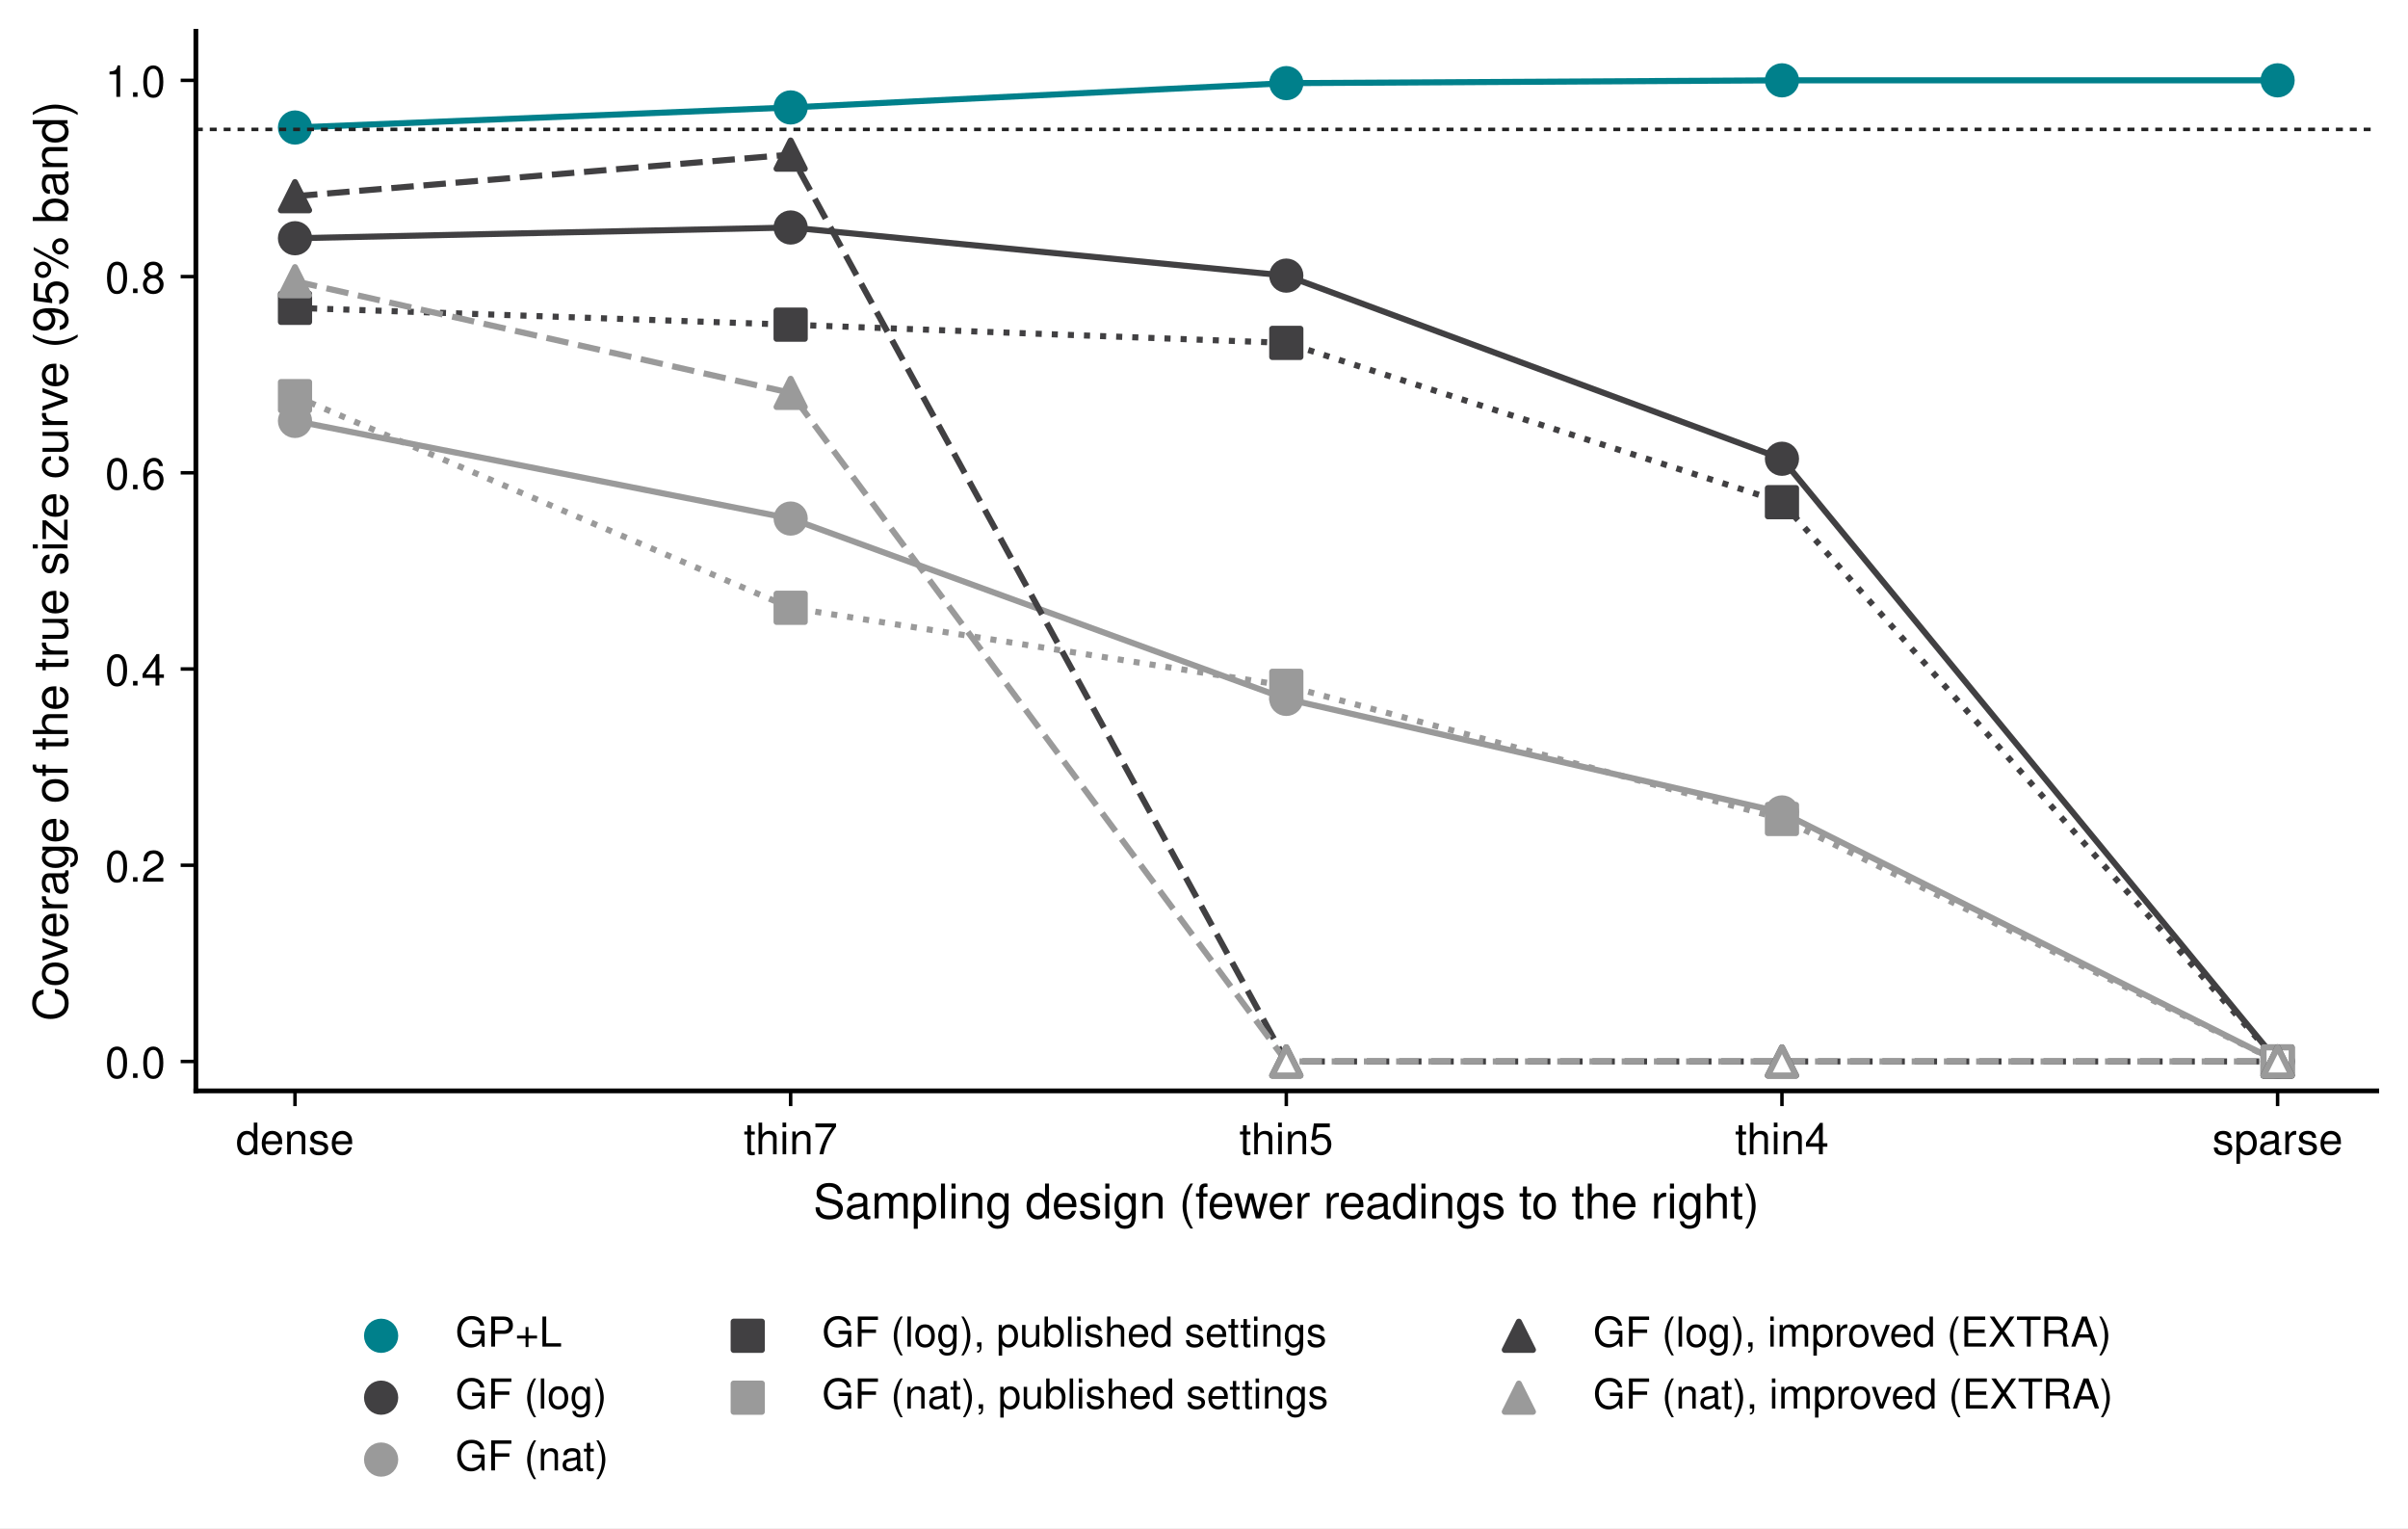
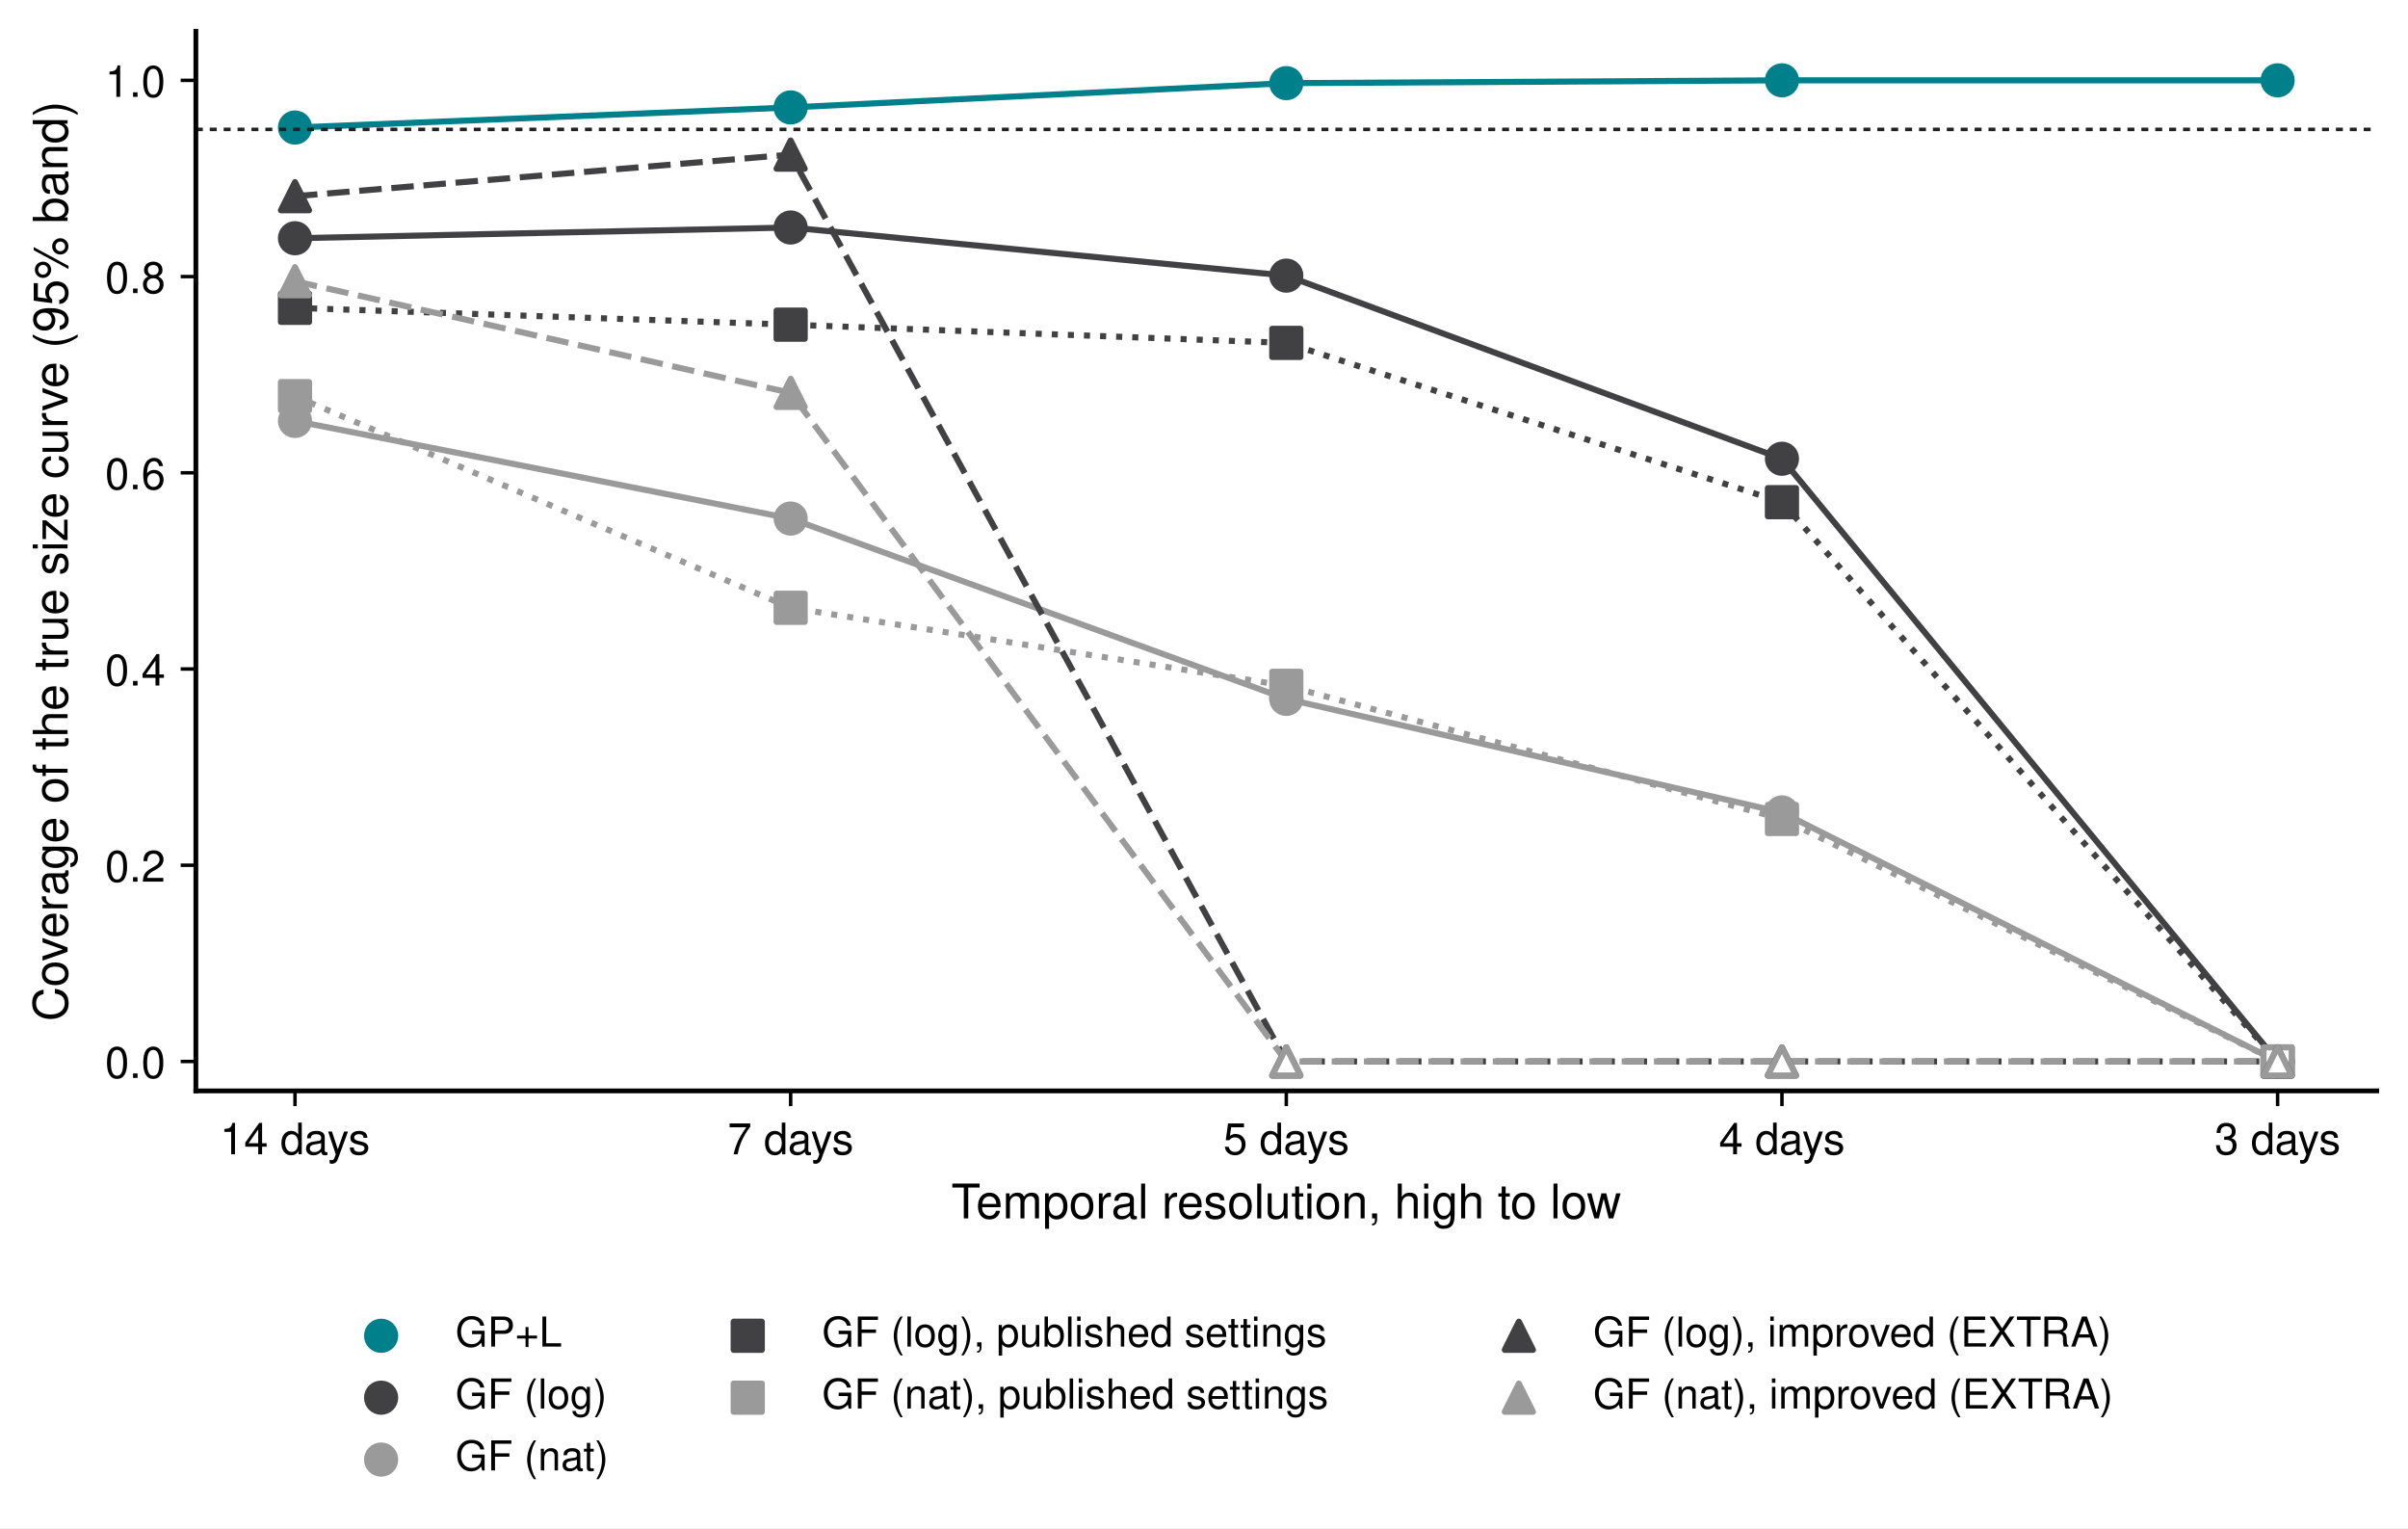
<svg xmlns="http://www.w3.org/2000/svg" xmlns:xlink="http://www.w3.org/1999/xlink" width="554.504pt" height="351.794pt" viewBox="0 0 554.504 351.794" version="1.1">
  <defs>
    <style type="text/css">*{stroke-linejoin: round; stroke-linecap: butt}</style>
  </defs>
  <g id="figure_1">
    <g id="patch_1">
      <path d="M 0 351.794  L 554.504 351.794  L 554.504 0  L 0 0  z " style="fill: #ffffff" />
    </g>
    <g id="axes_1">
      <g id="patch_2">
        <path d="M 45.104 251.136  L 547.304 251.136  L 547.304 7.2  L 45.104 7.2  z " style="fill: #ffffff" />
      </g>
      <g id="line2d_1">
-         <path d="M 67.931 29.356  L 182.068 24.732  L 296.204 19.139  L 410.34 18.493  L 524.477 18.493  " clip-path="url(#p032ab3deed)" style="fill: none; stroke: #00808b; stroke-width: 1.4; stroke-linecap: square" />
+         <path d="M 67.931 29.356  L 182.068 24.732  L 296.204 19.139  L 410.34 18.493  L 524.477 18.493  " clip-path="url(#p7ebe2e432c)" style="fill: none; stroke: #00808b; stroke-width: 1.4; stroke-linecap: square" />
      </g>
      <g id="line2d_2">
-         <path d="M 67.931 54.847  L 182.068 52.373  L 296.204 63.452  L 410.34 105.613  L 524.477 244.36  " clip-path="url(#p032ab3deed)" style="fill: none; stroke: #414042; stroke-width: 1.4; stroke-linecap: square" />
+         <path d="M 67.931 54.847  L 182.068 52.373  L 296.204 63.452  L 410.34 105.613  L 524.477 244.36  " clip-path="url(#p7ebe2e432c)" style="fill: none; stroke: #414042; stroke-width: 1.4; stroke-linecap: square" />
      </g>
      <g id="line2d_3">
-         <path d="M 67.931 96.901  L 182.068 119.38  L 296.204 160.897  L 410.34 187.033  L 524.477 244.36  " clip-path="url(#p032ab3deed)" style="fill: none; stroke: #9a9a9a; stroke-width: 1.4; stroke-linecap: square" />
+         <path d="M 67.931 96.901  L 182.068 119.38  L 296.204 160.897  L 410.34 187.033  L 524.477 244.36  " clip-path="url(#p7ebe2e432c)" style="fill: none; stroke: #9a9a9a; stroke-width: 1.4; stroke-linecap: square" />
      </g>
      <g id="line2d_4">
-         <path d="M 67.931 70.873  L 182.068 74.745  L 296.204 78.94  L 410.34 115.616  L 524.477 244.36  " clip-path="url(#p032ab3deed)" style="fill: none; stroke-dasharray: 1.4,2.31; stroke-dashoffset: 0; stroke: #414042; stroke-width: 1.4" />
+         <path d="M 67.931 70.873  L 182.068 74.745  L 296.204 78.94  L 410.34 115.616  L 524.477 244.36  " clip-path="url(#p7ebe2e432c)" style="fill: none; stroke-dasharray: 1.4,2.31; stroke-dashoffset: 0; stroke: #414042; stroke-width: 1.4" />
      </g>
      <g id="line2d_5">
-         <path d="M 67.931 91.201  L 182.068 139.924  L 296.204 157.885  L 410.34 188.539  L 524.477 244.36  " clip-path="url(#p032ab3deed)" style="fill: none; stroke-dasharray: 1.4,2.31; stroke-dashoffset: 0; stroke: #9a9a9a; stroke-width: 1.4" />
+         <path d="M 67.931 91.201  L 182.068 139.924  L 296.204 157.885  L 410.34 188.539  L 524.477 244.36  " clip-path="url(#p7ebe2e432c)" style="fill: none; stroke-dasharray: 1.4,2.31; stroke-dashoffset: 0; stroke: #9a9a9a; stroke-width: 1.4" />
      </g>
      <g id="line2d_6">
-         <path d="M 67.931 45.167  L 182.068 35.595  L 296.204 244.36  L 410.34 244.36  L 524.477 244.36  " clip-path="url(#p032ab3deed)" style="fill: none; stroke-dasharray: 5.18,2.24; stroke-dashoffset: 0; stroke: #414042; stroke-width: 1.4" />
+         <path d="M 67.931 45.167  L 182.068 35.595  L 296.204 244.36  L 410.34 244.36  L 524.477 244.36  " clip-path="url(#p7ebe2e432c)" style="fill: none; stroke-dasharray: 5.18,2.24; stroke-dashoffset: 0; stroke: #414042; stroke-width: 1.4" />
      </g>
      <g id="line2d_7">
-         <path d="M 67.931 64.742  L 182.068 90.448  L 296.204 244.36  L 410.34 244.36  L 524.477 244.36  " clip-path="url(#p032ab3deed)" style="fill: none; stroke-dasharray: 5.18,2.24; stroke-dashoffset: 0; stroke: #9a9a9a; stroke-width: 1.4" />
+         <path d="M 67.931 64.742  L 182.068 90.448  L 296.204 244.36  L 410.34 244.36  L 524.477 244.36  " clip-path="url(#p7ebe2e432c)" style="fill: none; stroke-dasharray: 5.18,2.24; stroke-dashoffset: 0; stroke: #9a9a9a; stroke-width: 1.4" />
      </g>
      <g id="matplotlib.axis_1">
        <g id="xtick_1">
          <g id="line2d_8">
            <defs>
-               <path id="m0afac8bb60" d="M 0 0  L 0 3.5  " style="stroke: #000000; stroke-width: 0.8" />
+               <path id="m2bc9b058b6" d="M 0 0  L 0 3.5  " style="stroke: #000000; stroke-width: 0.8" />
            </defs>
            <g>
-               <use xlink:href="#m0afac8bb60" x="67.931" y="251.136" style="stroke: #000000; stroke-width: 0.8" />
+               <use xlink:href="#m2bc9b058b6" x="67.931" y="251.136" style="stroke: #000000; stroke-width: 0.8" />
            </g>
          </g>
          <g id="text_1">
-             <text style="font-size: 10px; font-family: 'Public Sans', 'Segoe UI', 'Helvetica', 'Arial', 'DejaVu Sans', sans-serif; text-anchor: middle" x="67.931" y="265.734" transform="rotate(-0 67.93126 265.7344)">dense</text>
+             <text style="font-size: 10px; font-family: 'Public Sans', 'Segoe UI', 'Helvetica', 'Arial', 'DejaVu Sans', sans-serif; text-anchor: middle" x="67.931" y="265.734" transform="rotate(-0 67.93126 265.7344)">14 days</text>
          </g>
        </g>
        <g id="xtick_2">
          <g id="line2d_9">
            <g>
-               <use xlink:href="#m0afac8bb60" x="182.068" y="251.136" style="stroke: #000000; stroke-width: 0.8" />
+               <use xlink:href="#m2bc9b058b6" x="182.068" y="251.136" style="stroke: #000000; stroke-width: 0.8" />
            </g>
          </g>
          <g id="text_2">
-             <text style="font-size: 10px; font-family: 'Public Sans', 'Segoe UI', 'Helvetica', 'Arial', 'DejaVu Sans', sans-serif; text-anchor: middle" x="182.068" y="265.734" transform="rotate(-0 182.0676 265.7344)">thin7</text>
+             <text style="font-size: 10px; font-family: 'Public Sans', 'Segoe UI', 'Helvetica', 'Arial', 'DejaVu Sans', sans-serif; text-anchor: middle" x="182.068" y="265.734" transform="rotate(-0 182.0676 265.7344)">7 days</text>
          </g>
        </g>
        <g id="xtick_3">
          <g id="line2d_10">
            <g>
-               <use xlink:href="#m0afac8bb60" x="296.204" y="251.136" style="stroke: #000000; stroke-width: 0.8" />
+               <use xlink:href="#m2bc9b058b6" x="296.204" y="251.136" style="stroke: #000000; stroke-width: 0.8" />
            </g>
          </g>
          <g id="text_3">
-             <text style="font-size: 10px; font-family: 'Public Sans', 'Segoe UI', 'Helvetica', 'Arial', 'DejaVu Sans', sans-serif; text-anchor: middle" x="296.204" y="265.734" transform="rotate(-0 296.204 265.7344)">thin5</text>
+             <text style="font-size: 10px; font-family: 'Public Sans', 'Segoe UI', 'Helvetica', 'Arial', 'DejaVu Sans', sans-serif; text-anchor: middle" x="296.204" y="265.734" transform="rotate(-0 296.204 265.7344)">5 days</text>
          </g>
        </g>
        <g id="xtick_4">
          <g id="line2d_11">
            <g>
-               <use xlink:href="#m0afac8bb60" x="410.34" y="251.136" style="stroke: #000000; stroke-width: 0.8" />
+               <use xlink:href="#m2bc9b058b6" x="410.34" y="251.136" style="stroke: #000000; stroke-width: 0.8" />
            </g>
          </g>
          <g id="text_4">
-             <text style="font-size: 10px; font-family: 'Public Sans', 'Segoe UI', 'Helvetica', 'Arial', 'DejaVu Sans', sans-serif; text-anchor: middle" x="410.34" y="265.734" transform="rotate(-0 410.3403 265.7344)">thin4</text>
+             <text style="font-size: 10px; font-family: 'Public Sans', 'Segoe UI', 'Helvetica', 'Arial', 'DejaVu Sans', sans-serif; text-anchor: middle" x="410.34" y="265.734" transform="rotate(-0 410.3403 265.7344)">4 days</text>
          </g>
        </g>
        <g id="xtick_5">
          <g id="line2d_12">
            <g>
-               <use xlink:href="#m0afac8bb60" x="524.477" y="251.136" style="stroke: #000000; stroke-width: 0.8" />
+               <use xlink:href="#m2bc9b058b6" x="524.477" y="251.136" style="stroke: #000000; stroke-width: 0.8" />
            </g>
          </g>
          <g id="text_5">
-             <text style="font-size: 10px; font-family: 'Public Sans', 'Segoe UI', 'Helvetica', 'Arial', 'DejaVu Sans', sans-serif; text-anchor: middle" x="524.477" y="265.734" transform="rotate(-0 524.4767 265.7337)">sparse</text>
+             <text style="font-size: 10px; font-family: 'Public Sans', 'Segoe UI', 'Helvetica', 'Arial', 'DejaVu Sans', sans-serif; text-anchor: middle" x="524.477" y="265.734" transform="rotate(-0 524.4767 265.7344)">3 days</text>
          </g>
        </g>
        <g id="text_6">
-           <text style="font-size: 11px; font-family: 'Public Sans', 'Segoe UI', 'Helvetica', 'Arial', 'DejaVu Sans', sans-serif; text-anchor: middle" x="296.204" y="280.495" transform="rotate(-0 296.204 280.4951)">Sampling design (fewer readings to the right)</text>
+           <text style="font-size: 11px; font-family: 'Public Sans', 'Segoe UI', 'Helvetica', 'Arial', 'DejaVu Sans', sans-serif; text-anchor: middle" x="296.204" y="280.495" transform="rotate(-0 296.204 280.4951)">Temporal resolution, high to low</text>
        </g>
      </g>
      <g id="matplotlib.axis_2">
        <g id="ytick_1">
          <g id="line2d_13">
            <defs>
-               <path id="mad61d6637b" d="M 0 0  L -3.5 0  " style="stroke: #000000; stroke-width: 0.8" />
+               <path id="m1e3c55f3c9" d="M 0 0  L -3.5 0  " style="stroke: #000000; stroke-width: 0.8" />
            </defs>
            <g>
-               <use xlink:href="#mad61d6637b" x="45.104" y="244.36" style="stroke: #000000; stroke-width: 0.8" />
+               <use xlink:href="#m1e3c55f3c9" x="45.104" y="244.36" style="stroke: #000000; stroke-width: 0.8" />
            </g>
          </g>
          <g id="text_7">
            <text style="font-size: 10px; font-family: 'Public Sans', 'Segoe UI', 'Helvetica', 'Arial', 'DejaVu Sans', sans-serif; text-anchor: end" x="38.104" y="248.159" transform="rotate(-0 38.10398 248.1588)">0.0</text>
          </g>
        </g>
        <g id="ytick_2">
          <g id="line2d_14">
            <g>
-               <use xlink:href="#mad61d6637b" x="45.104" y="199.187" style="stroke: #000000; stroke-width: 0.8" />
+               <use xlink:href="#m1e3c55f3c9" x="45.104" y="199.187" style="stroke: #000000; stroke-width: 0.8" />
            </g>
          </g>
          <g id="text_8">
            <text style="font-size: 10px; font-family: 'Public Sans', 'Segoe UI', 'Helvetica', 'Arial', 'DejaVu Sans', sans-serif; text-anchor: end" x="38.104" y="202.985" transform="rotate(-0 38.10398 202.9855)">0.2</text>
          </g>
        </g>
        <g id="ytick_3">
          <g id="line2d_15">
            <g>
-               <use xlink:href="#mad61d6637b" x="45.104" y="154.013" style="stroke: #000000; stroke-width: 0.8" />
+               <use xlink:href="#m1e3c55f3c9" x="45.104" y="154.013" style="stroke: #000000; stroke-width: 0.8" />
            </g>
          </g>
          <g id="text_9">
            <text style="font-size: 10px; font-family: 'Public Sans', 'Segoe UI', 'Helvetica', 'Arial', 'DejaVu Sans', sans-serif; text-anchor: end" x="38.104" y="157.812" transform="rotate(-0 38.10398 157.8122)">0.4</text>
          </g>
        </g>
        <g id="ytick_4">
          <g id="line2d_16">
            <g>
-               <use xlink:href="#mad61d6637b" x="45.104" y="108.84" style="stroke: #000000; stroke-width: 0.8" />
+               <use xlink:href="#m1e3c55f3c9" x="45.104" y="108.84" style="stroke: #000000; stroke-width: 0.8" />
            </g>
          </g>
          <g id="text_10">
            <text style="font-size: 10px; font-family: 'Public Sans', 'Segoe UI', 'Helvetica', 'Arial', 'DejaVu Sans', sans-serif; text-anchor: end" x="38.104" y="112.639" transform="rotate(-0 38.10398 112.6388)">0.6</text>
          </g>
        </g>
        <g id="ytick_5">
          <g id="line2d_17">
            <g>
-               <use xlink:href="#mad61d6637b" x="45.104" y="63.667" style="stroke: #000000; stroke-width: 0.8" />
+               <use xlink:href="#m1e3c55f3c9" x="45.104" y="63.667" style="stroke: #000000; stroke-width: 0.8" />
            </g>
          </g>
          <g id="text_11">
            <text style="font-size: 10px; font-family: 'Public Sans', 'Segoe UI', 'Helvetica', 'Arial', 'DejaVu Sans', sans-serif; text-anchor: end" x="38.104" y="67.465" transform="rotate(-0 38.10398 67.4655)">0.8</text>
          </g>
        </g>
        <g id="ytick_6">
          <g id="line2d_18">
            <g>
-               <use xlink:href="#mad61d6637b" x="45.104" y="18.493" style="stroke: #000000; stroke-width: 0.8" />
+               <use xlink:href="#m1e3c55f3c9" x="45.104" y="18.493" style="stroke: #000000; stroke-width: 0.8" />
            </g>
          </g>
          <g id="text_12">
            <text style="font-size: 10px; font-family: 'Public Sans', 'Segoe UI', 'Helvetica', 'Arial', 'DejaVu Sans', sans-serif; text-anchor: end" x="38.104" y="22.292" transform="rotate(-0 38.10398 22.29216)">1.0</text>
          </g>
        </g>
        <g id="text_13">
          <text style="font-size: 11px; font-family: 'Public Sans', 'Segoe UI', 'Helvetica', 'Arial', 'DejaVu Sans', sans-serif; text-anchor: middle" x="15.558" y="129.168" transform="rotate(-90 15.55828 129.168)">Coverage of the true size curve (95% band)</text>
        </g>
      </g>
      <g id="PathCollection_1">
        <defs>
-           <path id="C0_0_3eb485356e" d="M 0 3.24  C 0.859 3.24 1.684 2.899 2.291 2.291  C 2.899 1.684 3.24 0.859 3.24 -0  C 3.24 -0.859 2.899 -1.684 2.291 -2.291  C 1.684 -2.899 0.859 -3.24 0 -3.24  C -0.859 -3.24 -1.684 -2.899 -2.291 -2.291  C -2.899 -1.684 -3.24 -0.859 -3.24 0  C -3.24 0.859 -2.899 1.684 -2.291 2.291  C -1.684 2.899 -0.859 3.24 0 3.24  z " />
+           <path id="C0_0_98a75795ef" d="M 0 3.24  C 0.859 3.24 1.684 2.899 2.291 2.291  C 2.899 1.684 3.24 0.859 3.24 -0  C 3.24 -0.859 2.899 -1.684 2.291 -2.291  C 1.684 -2.899 0.859 -3.24 0 -3.24  C -0.859 -3.24 -1.684 -2.899 -2.291 -2.291  C -2.899 -1.684 -3.24 -0.859 -3.24 0  C -3.24 0.859 -2.899 1.684 -2.291 2.291  C -1.684 2.899 -0.859 3.24 0 3.24  z " />
        </defs>
-         <g clip-path="url(#p032ab3deed)">
-           <use xlink:href="#C0_0_3eb485356e" x="67.931" y="29.356" style="fill: #00808b; stroke: #00808b; stroke-width: 1.4" />
-         </g>
-         <g clip-path="url(#p032ab3deed)">
-           <use xlink:href="#C0_0_3eb485356e" x="182.068" y="24.732" style="fill: #00808b; stroke: #00808b; stroke-width: 1.4" />
-         </g>
-         <g clip-path="url(#p032ab3deed)">
-           <use xlink:href="#C0_0_3eb485356e" x="296.204" y="19.139" style="fill: #00808b; stroke: #00808b; stroke-width: 1.4" />
-         </g>
-         <g clip-path="url(#p032ab3deed)">
-           <use xlink:href="#C0_0_3eb485356e" x="410.34" y="18.493" style="fill: #00808b; stroke: #00808b; stroke-width: 1.4" />
-         </g>
-         <g clip-path="url(#p032ab3deed)">
-           <use xlink:href="#C0_0_3eb485356e" x="524.477" y="18.493" style="fill: #00808b; stroke: #00808b; stroke-width: 1.4" />
+         <g clip-path="url(#p7ebe2e432c)">
+           <use xlink:href="#C0_0_98a75795ef" x="67.931" y="29.356" style="fill: #00808b; stroke: #00808b; stroke-width: 1.4" />
+         </g>
+         <g clip-path="url(#p7ebe2e432c)">
+           <use xlink:href="#C0_0_98a75795ef" x="182.068" y="24.732" style="fill: #00808b; stroke: #00808b; stroke-width: 1.4" />
+         </g>
+         <g clip-path="url(#p7ebe2e432c)">
+           <use xlink:href="#C0_0_98a75795ef" x="296.204" y="19.139" style="fill: #00808b; stroke: #00808b; stroke-width: 1.4" />
+         </g>
+         <g clip-path="url(#p7ebe2e432c)">
+           <use xlink:href="#C0_0_98a75795ef" x="410.34" y="18.493" style="fill: #00808b; stroke: #00808b; stroke-width: 1.4" />
+         </g>
+         <g clip-path="url(#p7ebe2e432c)">
+           <use xlink:href="#C0_0_98a75795ef" x="524.477" y="18.493" style="fill: #00808b; stroke: #00808b; stroke-width: 1.4" />
        </g>
      </g>
      <g id="PathCollection_2">
        <defs>
-           <path id="C1_0_66f23f0544" d="M 0 3.24  C 0.859 3.24 1.684 2.899 2.291 2.291  C 2.899 1.684 3.24 0.859 3.24 -0  C 3.24 -0.859 2.899 -1.684 2.291 -2.291  C 1.684 -2.899 0.859 -3.24 0 -3.24  C -0.859 -3.24 -1.684 -2.899 -2.291 -2.291  C -2.899 -1.684 -3.24 -0.859 -3.24 0  C -3.24 0.859 -2.899 1.684 -2.291 2.291  C -1.684 2.899 -0.859 3.24 0 3.24  z " />
+           <path id="C1_0_07567e90c5" d="M 0 3.24  C 0.859 3.24 1.684 2.899 2.291 2.291  C 2.899 1.684 3.24 0.859 3.24 -0  C 3.24 -0.859 2.899 -1.684 2.291 -2.291  C 1.684 -2.899 0.859 -3.24 0 -3.24  C -0.859 -3.24 -1.684 -2.899 -2.291 -2.291  C -2.899 -1.684 -3.24 -0.859 -3.24 0  C -3.24 0.859 -2.899 1.684 -2.291 2.291  C -1.684 2.899 -0.859 3.24 0 3.24  z " />
        </defs>
-         <g clip-path="url(#p032ab3deed)">
-           <use xlink:href="#C1_0_66f23f0544" x="67.931" y="54.847" style="fill: #414042; stroke: #414042; stroke-width: 1.4" />
-         </g>
-         <g clip-path="url(#p032ab3deed)">
-           <use xlink:href="#C1_0_66f23f0544" x="182.068" y="52.373" style="fill: #414042; stroke: #414042; stroke-width: 1.4" />
-         </g>
-         <g clip-path="url(#p032ab3deed)">
-           <use xlink:href="#C1_0_66f23f0544" x="296.204" y="63.452" style="fill: #414042; stroke: #414042; stroke-width: 1.4" />
-         </g>
-         <g clip-path="url(#p032ab3deed)">
-           <use xlink:href="#C1_0_66f23f0544" x="410.34" y="105.613" style="fill: #414042; stroke: #414042; stroke-width: 1.4" />
-         </g>
-         <g clip-path="url(#p032ab3deed)">
-           <use xlink:href="#C1_0_66f23f0544" x="524.477" y="244.36" style="fill: #ffffff; stroke: #414042; stroke-width: 1.4" />
+         <g clip-path="url(#p7ebe2e432c)">
+           <use xlink:href="#C1_0_07567e90c5" x="67.931" y="54.847" style="fill: #414042; stroke: #414042; stroke-width: 1.4" />
+         </g>
+         <g clip-path="url(#p7ebe2e432c)">
+           <use xlink:href="#C1_0_07567e90c5" x="182.068" y="52.373" style="fill: #414042; stroke: #414042; stroke-width: 1.4" />
+         </g>
+         <g clip-path="url(#p7ebe2e432c)">
+           <use xlink:href="#C1_0_07567e90c5" x="296.204" y="63.452" style="fill: #414042; stroke: #414042; stroke-width: 1.4" />
+         </g>
+         <g clip-path="url(#p7ebe2e432c)">
+           <use xlink:href="#C1_0_07567e90c5" x="410.34" y="105.613" style="fill: #414042; stroke: #414042; stroke-width: 1.4" />
+         </g>
+         <g clip-path="url(#p7ebe2e432c)">
+           <use xlink:href="#C1_0_07567e90c5" x="524.477" y="244.36" style="fill: #ffffff; stroke: #414042; stroke-width: 1.4" />
        </g>
      </g>
      <g id="PathCollection_3">
        <defs>
-           <path id="C2_0_12e385ff1c" d="M 0 3.24  C 0.859 3.24 1.684 2.899 2.291 2.291  C 2.899 1.684 3.24 0.859 3.24 -0  C 3.24 -0.859 2.899 -1.684 2.291 -2.291  C 1.684 -2.899 0.859 -3.24 0 -3.24  C -0.859 -3.24 -1.684 -2.899 -2.291 -2.291  C -2.899 -1.684 -3.24 -0.859 -3.24 0  C -3.24 0.859 -2.899 1.684 -2.291 2.291  C -1.684 2.899 -0.859 3.24 0 3.24  z " />
+           <path id="C2_0_59de5bf896" d="M 0 3.24  C 0.859 3.24 1.684 2.899 2.291 2.291  C 2.899 1.684 3.24 0.859 3.24 -0  C 3.24 -0.859 2.899 -1.684 2.291 -2.291  C 1.684 -2.899 0.859 -3.24 0 -3.24  C -0.859 -3.24 -1.684 -2.899 -2.291 -2.291  C -2.899 -1.684 -3.24 -0.859 -3.24 0  C -3.24 0.859 -2.899 1.684 -2.291 2.291  C -1.684 2.899 -0.859 3.24 0 3.24  z " />
        </defs>
-         <g clip-path="url(#p032ab3deed)">
-           <use xlink:href="#C2_0_12e385ff1c" x="67.931" y="96.901" style="fill: #9a9a9a; stroke: #9a9a9a; stroke-width: 1.4" />
-         </g>
-         <g clip-path="url(#p032ab3deed)">
-           <use xlink:href="#C2_0_12e385ff1c" x="182.068" y="119.38" style="fill: #9a9a9a; stroke: #9a9a9a; stroke-width: 1.4" />
-         </g>
-         <g clip-path="url(#p032ab3deed)">
-           <use xlink:href="#C2_0_12e385ff1c" x="296.204" y="160.897" style="fill: #9a9a9a; stroke: #9a9a9a; stroke-width: 1.4" />
-         </g>
-         <g clip-path="url(#p032ab3deed)">
-           <use xlink:href="#C2_0_12e385ff1c" x="410.34" y="187.033" style="fill: #9a9a9a; stroke: #9a9a9a; stroke-width: 1.4" />
-         </g>
-         <g clip-path="url(#p032ab3deed)">
-           <use xlink:href="#C2_0_12e385ff1c" x="524.477" y="244.36" style="fill: #ffffff; stroke: #9a9a9a; stroke-width: 1.4" />
+         <g clip-path="url(#p7ebe2e432c)">
+           <use xlink:href="#C2_0_59de5bf896" x="67.931" y="96.901" style="fill: #9a9a9a; stroke: #9a9a9a; stroke-width: 1.4" />
+         </g>
+         <g clip-path="url(#p7ebe2e432c)">
+           <use xlink:href="#C2_0_59de5bf896" x="182.068" y="119.38" style="fill: #9a9a9a; stroke: #9a9a9a; stroke-width: 1.4" />
+         </g>
+         <g clip-path="url(#p7ebe2e432c)">
+           <use xlink:href="#C2_0_59de5bf896" x="296.204" y="160.897" style="fill: #9a9a9a; stroke: #9a9a9a; stroke-width: 1.4" />
+         </g>
+         <g clip-path="url(#p7ebe2e432c)">
+           <use xlink:href="#C2_0_59de5bf896" x="410.34" y="187.033" style="fill: #9a9a9a; stroke: #9a9a9a; stroke-width: 1.4" />
+         </g>
+         <g clip-path="url(#p7ebe2e432c)">
+           <use xlink:href="#C2_0_59de5bf896" x="524.477" y="244.36" style="fill: #ffffff; stroke: #9a9a9a; stroke-width: 1.4" />
        </g>
      </g>
      <g id="PathCollection_4">
-         <path d="M 64.691 74.113  L 71.172 74.113  L 71.172 67.633  L 64.691 67.633  z " clip-path="url(#p032ab3deed)" style="fill: #414042; stroke: #414042; stroke-width: 1.4" />
-         <path d="M 178.827 77.985  L 185.308 77.985  L 185.308 71.505  L 178.827 71.505  z " clip-path="url(#p032ab3deed)" style="fill: #414042; stroke: #414042; stroke-width: 1.4" />
-         <path d="M 292.964 82.18  L 299.444 82.18  L 299.444 75.699  L 292.964 75.699  z " clip-path="url(#p032ab3deed)" style="fill: #414042; stroke: #414042; stroke-width: 1.4" />
-         <path d="M 407.1 118.856  L 413.581 118.856  L 413.581 112.376  L 407.1 112.376  z " clip-path="url(#p032ab3deed)" style="fill: #414042; stroke: #414042; stroke-width: 1.4" />
-         <path d="M 521.236 247.6  L 527.717 247.6  L 527.717 241.12  L 521.236 241.12  z " clip-path="url(#p032ab3deed)" style="fill: #ffffff; stroke: #414042; stroke-width: 1.4" />
+         <path d="M 64.691 74.113  L 71.172 74.113  L 71.172 67.633  L 64.691 67.633  z " clip-path="url(#p7ebe2e432c)" style="fill: #414042; stroke: #414042; stroke-width: 1.4" />
+         <path d="M 178.827 77.985  L 185.308 77.985  L 185.308 71.505  L 178.827 71.505  z " clip-path="url(#p7ebe2e432c)" style="fill: #414042; stroke: #414042; stroke-width: 1.4" />
+         <path d="M 292.964 82.18  L 299.444 82.18  L 299.444 75.699  L 292.964 75.699  z " clip-path="url(#p7ebe2e432c)" style="fill: #414042; stroke: #414042; stroke-width: 1.4" />
+         <path d="M 407.1 118.856  L 413.581 118.856  L 413.581 112.376  L 407.1 112.376  z " clip-path="url(#p7ebe2e432c)" style="fill: #414042; stroke: #414042; stroke-width: 1.4" />
+         <path d="M 521.236 247.6  L 527.717 247.6  L 527.717 241.12  L 521.236 241.12  z " clip-path="url(#p7ebe2e432c)" style="fill: #ffffff; stroke: #414042; stroke-width: 1.4" />
      </g>
      <g id="PathCollection_5">
-         <path d="M 64.691 94.441  L 71.172 94.441  L 71.172 87.961  L 64.691 87.961  z " clip-path="url(#p032ab3deed)" style="fill: #9a9a9a; stroke: #9a9a9a; stroke-width: 1.4" />
-         <path d="M 178.827 143.164  L 185.308 143.164  L 185.308 136.683  L 178.827 136.683  z " clip-path="url(#p032ab3deed)" style="fill: #9a9a9a; stroke: #9a9a9a; stroke-width: 1.4" />
-         <path d="M 292.964 161.126  L 299.444 161.126  L 299.444 154.645  L 292.964 154.645  z " clip-path="url(#p032ab3deed)" style="fill: #9a9a9a; stroke: #9a9a9a; stroke-width: 1.4" />
-         <path d="M 407.1 191.779  L 413.581 191.779  L 413.581 185.298  L 407.1 185.298  z " clip-path="url(#p032ab3deed)" style="fill: #9a9a9a; stroke: #9a9a9a; stroke-width: 1.4" />
-         <path d="M 521.236 247.6  L 527.717 247.6  L 527.717 241.12  L 521.236 241.12  z " clip-path="url(#p032ab3deed)" style="fill: #ffffff; stroke: #9a9a9a; stroke-width: 1.4" />
+         <path d="M 64.691 94.441  L 71.172 94.441  L 71.172 87.961  L 64.691 87.961  z " clip-path="url(#p7ebe2e432c)" style="fill: #9a9a9a; stroke: #9a9a9a; stroke-width: 1.4" />
+         <path d="M 178.827 143.164  L 185.308 143.164  L 185.308 136.683  L 178.827 136.683  z " clip-path="url(#p7ebe2e432c)" style="fill: #9a9a9a; stroke: #9a9a9a; stroke-width: 1.4" />
+         <path d="M 292.964 161.126  L 299.444 161.126  L 299.444 154.645  L 292.964 154.645  z " clip-path="url(#p7ebe2e432c)" style="fill: #9a9a9a; stroke: #9a9a9a; stroke-width: 1.4" />
+         <path d="M 407.1 191.779  L 413.581 191.779  L 413.581 185.298  L 407.1 185.298  z " clip-path="url(#p7ebe2e432c)" style="fill: #9a9a9a; stroke: #9a9a9a; stroke-width: 1.4" />
+         <path d="M 521.236 247.6  L 527.717 247.6  L 527.717 241.12  L 521.236 241.12  z " clip-path="url(#p7ebe2e432c)" style="fill: #ffffff; stroke: #9a9a9a; stroke-width: 1.4" />
      </g>
      <g id="PathCollection_6">
-         <path d="M 67.931 41.927  L 64.691 48.407  L 71.172 48.407  z " clip-path="url(#p032ab3deed)" style="fill: #414042; stroke: #414042; stroke-width: 1.4" />
-         <path d="M 182.068 32.354  L 178.827 38.835  L 185.308 38.835  z " clip-path="url(#p032ab3deed)" style="fill: #414042; stroke: #414042; stroke-width: 1.4" />
-         <path d="M 296.204 241.12  L 292.964 247.6  L 299.444 247.6  z " clip-path="url(#p032ab3deed)" style="fill: #ffffff; stroke: #414042; stroke-width: 1.4" />
-         <path d="M 410.34 241.12  L 407.1 247.6  L 413.581 247.6  z " clip-path="url(#p032ab3deed)" style="fill: #ffffff; stroke: #414042; stroke-width: 1.4" />
-         <path d="M 524.477 241.12  L 521.236 247.6  L 527.717 247.6  z " clip-path="url(#p032ab3deed)" style="fill: #ffffff; stroke: #414042; stroke-width: 1.4" />
+         <path d="M 67.931 41.927  L 64.691 48.407  L 71.172 48.407  z " clip-path="url(#p7ebe2e432c)" style="fill: #414042; stroke: #414042; stroke-width: 1.4" />
+         <path d="M 182.068 32.354  L 178.827 38.835  L 185.308 38.835  z " clip-path="url(#p7ebe2e432c)" style="fill: #414042; stroke: #414042; stroke-width: 1.4" />
+         <path d="M 296.204 241.12  L 292.964 247.6  L 299.444 247.6  z " clip-path="url(#p7ebe2e432c)" style="fill: #ffffff; stroke: #414042; stroke-width: 1.4" />
+         <path d="M 410.34 241.12  L 407.1 247.6  L 413.581 247.6  z " clip-path="url(#p7ebe2e432c)" style="fill: #ffffff; stroke: #414042; stroke-width: 1.4" />
+         <path d="M 524.477 241.12  L 521.236 247.6  L 527.717 247.6  z " clip-path="url(#p7ebe2e432c)" style="fill: #ffffff; stroke: #414042; stroke-width: 1.4" />
      </g>
      <g id="PathCollection_7">
-         <path d="M 67.931 61.502  L 64.691 67.983  L 71.172 67.983  z " clip-path="url(#p032ab3deed)" style="fill: #9a9a9a; stroke: #9a9a9a; stroke-width: 1.4" />
-         <path d="M 182.068 87.208  L 178.827 93.688  L 185.308 93.688  z " clip-path="url(#p032ab3deed)" style="fill: #9a9a9a; stroke: #9a9a9a; stroke-width: 1.4" />
-         <path d="M 296.204 241.12  L 292.964 247.6  L 299.444 247.6  z " clip-path="url(#p032ab3deed)" style="fill: #ffffff; stroke: #9a9a9a; stroke-width: 1.4" />
-         <path d="M 410.34 241.12  L 407.1 247.6  L 413.581 247.6  z " clip-path="url(#p032ab3deed)" style="fill: #ffffff; stroke: #9a9a9a; stroke-width: 1.4" />
-         <path d="M 524.477 241.12  L 521.236 247.6  L 527.717 247.6  z " clip-path="url(#p032ab3deed)" style="fill: #ffffff; stroke: #9a9a9a; stroke-width: 1.4" />
+         <path d="M 67.931 61.502  L 64.691 67.983  L 71.172 67.983  z " clip-path="url(#p7ebe2e432c)" style="fill: #9a9a9a; stroke: #9a9a9a; stroke-width: 1.4" />
+         <path d="M 182.068 87.208  L 178.827 93.688  L 185.308 93.688  z " clip-path="url(#p7ebe2e432c)" style="fill: #9a9a9a; stroke: #9a9a9a; stroke-width: 1.4" />
+         <path d="M 296.204 241.12  L 292.964 247.6  L 299.444 247.6  z " clip-path="url(#p7ebe2e432c)" style="fill: #ffffff; stroke: #9a9a9a; stroke-width: 1.4" />
+         <path d="M 410.34 241.12  L 407.1 247.6  L 413.581 247.6  z " clip-path="url(#p7ebe2e432c)" style="fill: #ffffff; stroke: #9a9a9a; stroke-width: 1.4" />
+         <path d="M 524.477 241.12  L 521.236 247.6  L 527.717 247.6  z " clip-path="url(#p7ebe2e432c)" style="fill: #ffffff; stroke: #9a9a9a; stroke-width: 1.4" />
      </g>
      <g id="line2d_19">
-         <path d="M 45.104 29.787  L 547.304 29.787  " clip-path="url(#p032ab3deed)" style="fill: none; stroke-dasharray: 1.6,1.6; stroke-dashoffset: 0; stroke: #222222; stroke-width: 0.8" />
+         <path d="M 45.104 29.787  L 547.304 29.787  " clip-path="url(#p7ebe2e432c)" style="fill: none; stroke-dasharray: 1.6,1.6; stroke-dashoffset: 0; stroke: #222222; stroke-width: 0.8" />
      </g>
      <g id="patch_3">
        <path d="M 45.104 251.136  L 45.104 7.2  " style="fill: none; stroke: #000000; stroke-width: 1.1; stroke-linejoin: miter; stroke-linecap: square" />
      </g>
      <g id="patch_4">
        <path d="M 45.104 251.136  L 547.304 251.136  " style="fill: none; stroke: #000000; stroke-width: 1.1; stroke-linejoin: miter; stroke-linecap: square" />
      </g>
    </g>
    <g id="legend_1">
      <g id="PathCollection_8">
        <path d="M 87.762 310.757  C 88.622 310.757 89.446 310.415 90.054 309.808  C 90.661 309.2 91.003 308.376 91.003 307.517  C 91.003 306.657 90.661 305.833 90.054 305.225  C 89.446 304.618 88.622 304.276 87.762 304.276  C 86.903 304.276 86.079 304.618 85.471 305.225  C 84.863 305.833 84.522 306.657 84.522 307.517  C 84.522 308.376 84.863 309.2 85.471 309.808  C 86.079 310.415 86.903 310.757 87.762 310.757  z " style="fill: #00808b; stroke: #00808b; stroke-width: 1.4" />
      </g>
      <g id="text_14">
        <text style="font-size: 9.5px; font-family: 'Public Sans', 'Segoe UI', 'Helvetica', 'Arial', 'DejaVu Sans', sans-serif; text-anchor: start" x="104.862" y="310.01" transform="rotate(-0 104.8623 310.0103)">GP+L</text>
      </g>
      <g id="PathCollection_9">
        <path d="M 87.762 325.008  C 88.622 325.008 89.446 324.666 90.054 324.059  C 90.661 323.451 91.003 322.627 91.003 321.767  C 91.003 320.908 90.661 320.084 90.054 319.476  C 89.446 318.868 88.622 318.527 87.762 318.527  C 86.903 318.527 86.079 318.868 85.471 319.476  C 84.863 320.084 84.522 320.908 84.522 321.767  C 84.522 322.627 84.863 323.451 85.471 324.059  C 86.079 324.666 86.903 325.008 87.762 325.008  z " style="fill: #414042; stroke: #414042; stroke-width: 1.4" />
      </g>
      <g id="text_15">
        <text style="font-size: 9.5px; font-family: 'Public Sans', 'Segoe UI', 'Helvetica', 'Arial', 'DejaVu Sans', sans-serif; text-anchor: start" x="104.862" y="324.261" transform="rotate(-0 104.8623 324.261)">GF (log)</text>
      </g>
      <g id="PathCollection_10">
        <path d="M 87.762 339.258  C 88.622 339.258 89.446 338.917 90.054 338.309  C 90.661 337.702 91.003 336.877 91.003 336.018  C 91.003 335.159 90.661 334.334 90.054 333.727  C 89.446 333.119 88.622 332.778 87.762 332.778  C 86.903 332.778 86.079 333.119 85.471 333.727  C 84.863 334.334 84.522 335.159 84.522 336.018  C 84.522 336.877 84.863 337.702 85.471 338.309  C 86.079 338.917 86.903 339.258 87.762 339.258  z " style="fill: #9a9a9a; stroke: #9a9a9a; stroke-width: 1.4" />
      </g>
      <g id="text_16">
        <text style="font-size: 9.5px; font-family: 'Public Sans', 'Segoe UI', 'Helvetica', 'Arial', 'DejaVu Sans', sans-serif; text-anchor: start" x="104.862" y="338.512" transform="rotate(-0 104.8623 338.5118)">GF (nat)</text>
      </g>
      <g id="PathCollection_11">
        <path d="M 168.946 310.757  L 175.427 310.757  L 175.427 304.276  L 168.946 304.276  z " style="fill: #414042; stroke: #414042; stroke-width: 1.4" />
      </g>
      <g id="text_17">
        <text style="font-size: 9.5px; font-family: 'Public Sans', 'Segoe UI', 'Helvetica', 'Arial', 'DejaVu Sans', sans-serif; text-anchor: start" x="189.286" y="310.01" transform="rotate(-0 189.2862 310.0103)">GF (log), published settings</text>
      </g>
      <g id="PathCollection_12">
        <path d="M 168.946 325.008  L 175.427 325.008  L 175.427 318.527  L 168.946 318.527  z " style="fill: #9a9a9a; stroke: #9a9a9a; stroke-width: 1.4" />
      </g>
      <g id="text_18">
        <text style="font-size: 9.5px; font-family: 'Public Sans', 'Segoe UI', 'Helvetica', 'Arial', 'DejaVu Sans', sans-serif; text-anchor: start" x="189.286" y="324.261" transform="rotate(-0 189.2862 324.261)">GF (nat), published settings</text>
      </g>
      <g id="PathCollection_13">
        <path d="M 349.757 304.276  L 346.517 310.757  L 352.998 310.757  z " style="fill: #414042; stroke: #414042; stroke-width: 1.4" />
      </g>
      <g id="text_19">
        <text style="font-size: 9.5px; font-family: 'Public Sans', 'Segoe UI', 'Helvetica', 'Arial', 'DejaVu Sans', sans-serif; text-anchor: start" x="366.858" y="310.01" transform="rotate(-0 366.8575 310.0103)">GF (log), improved (EXTRA)</text>
      </g>
      <g id="PathCollection_14">
        <path d="M 349.757 318.527  L 346.517 325.008  L 352.998 325.008  z " style="fill: #9a9a9a; stroke: #9a9a9a; stroke-width: 1.4" />
      </g>
      <g id="text_20">
        <text style="font-size: 9.5px; font-family: 'Public Sans', 'Segoe UI', 'Helvetica', 'Arial', 'DejaVu Sans', sans-serif; text-anchor: start" x="366.858" y="324.261" transform="rotate(-0 366.8575 324.261)">GF (nat), improved (EXTRA)</text>
      </g>
    </g>
  </g>
  <defs>
-     <clipPath id="p032ab3deed">
+     <clipPath id="p7ebe2e432c">
      <rect x="45.104" y="7.2" width="502.2" height="243.936" />
    </clipPath>
  </defs>
</svg>
